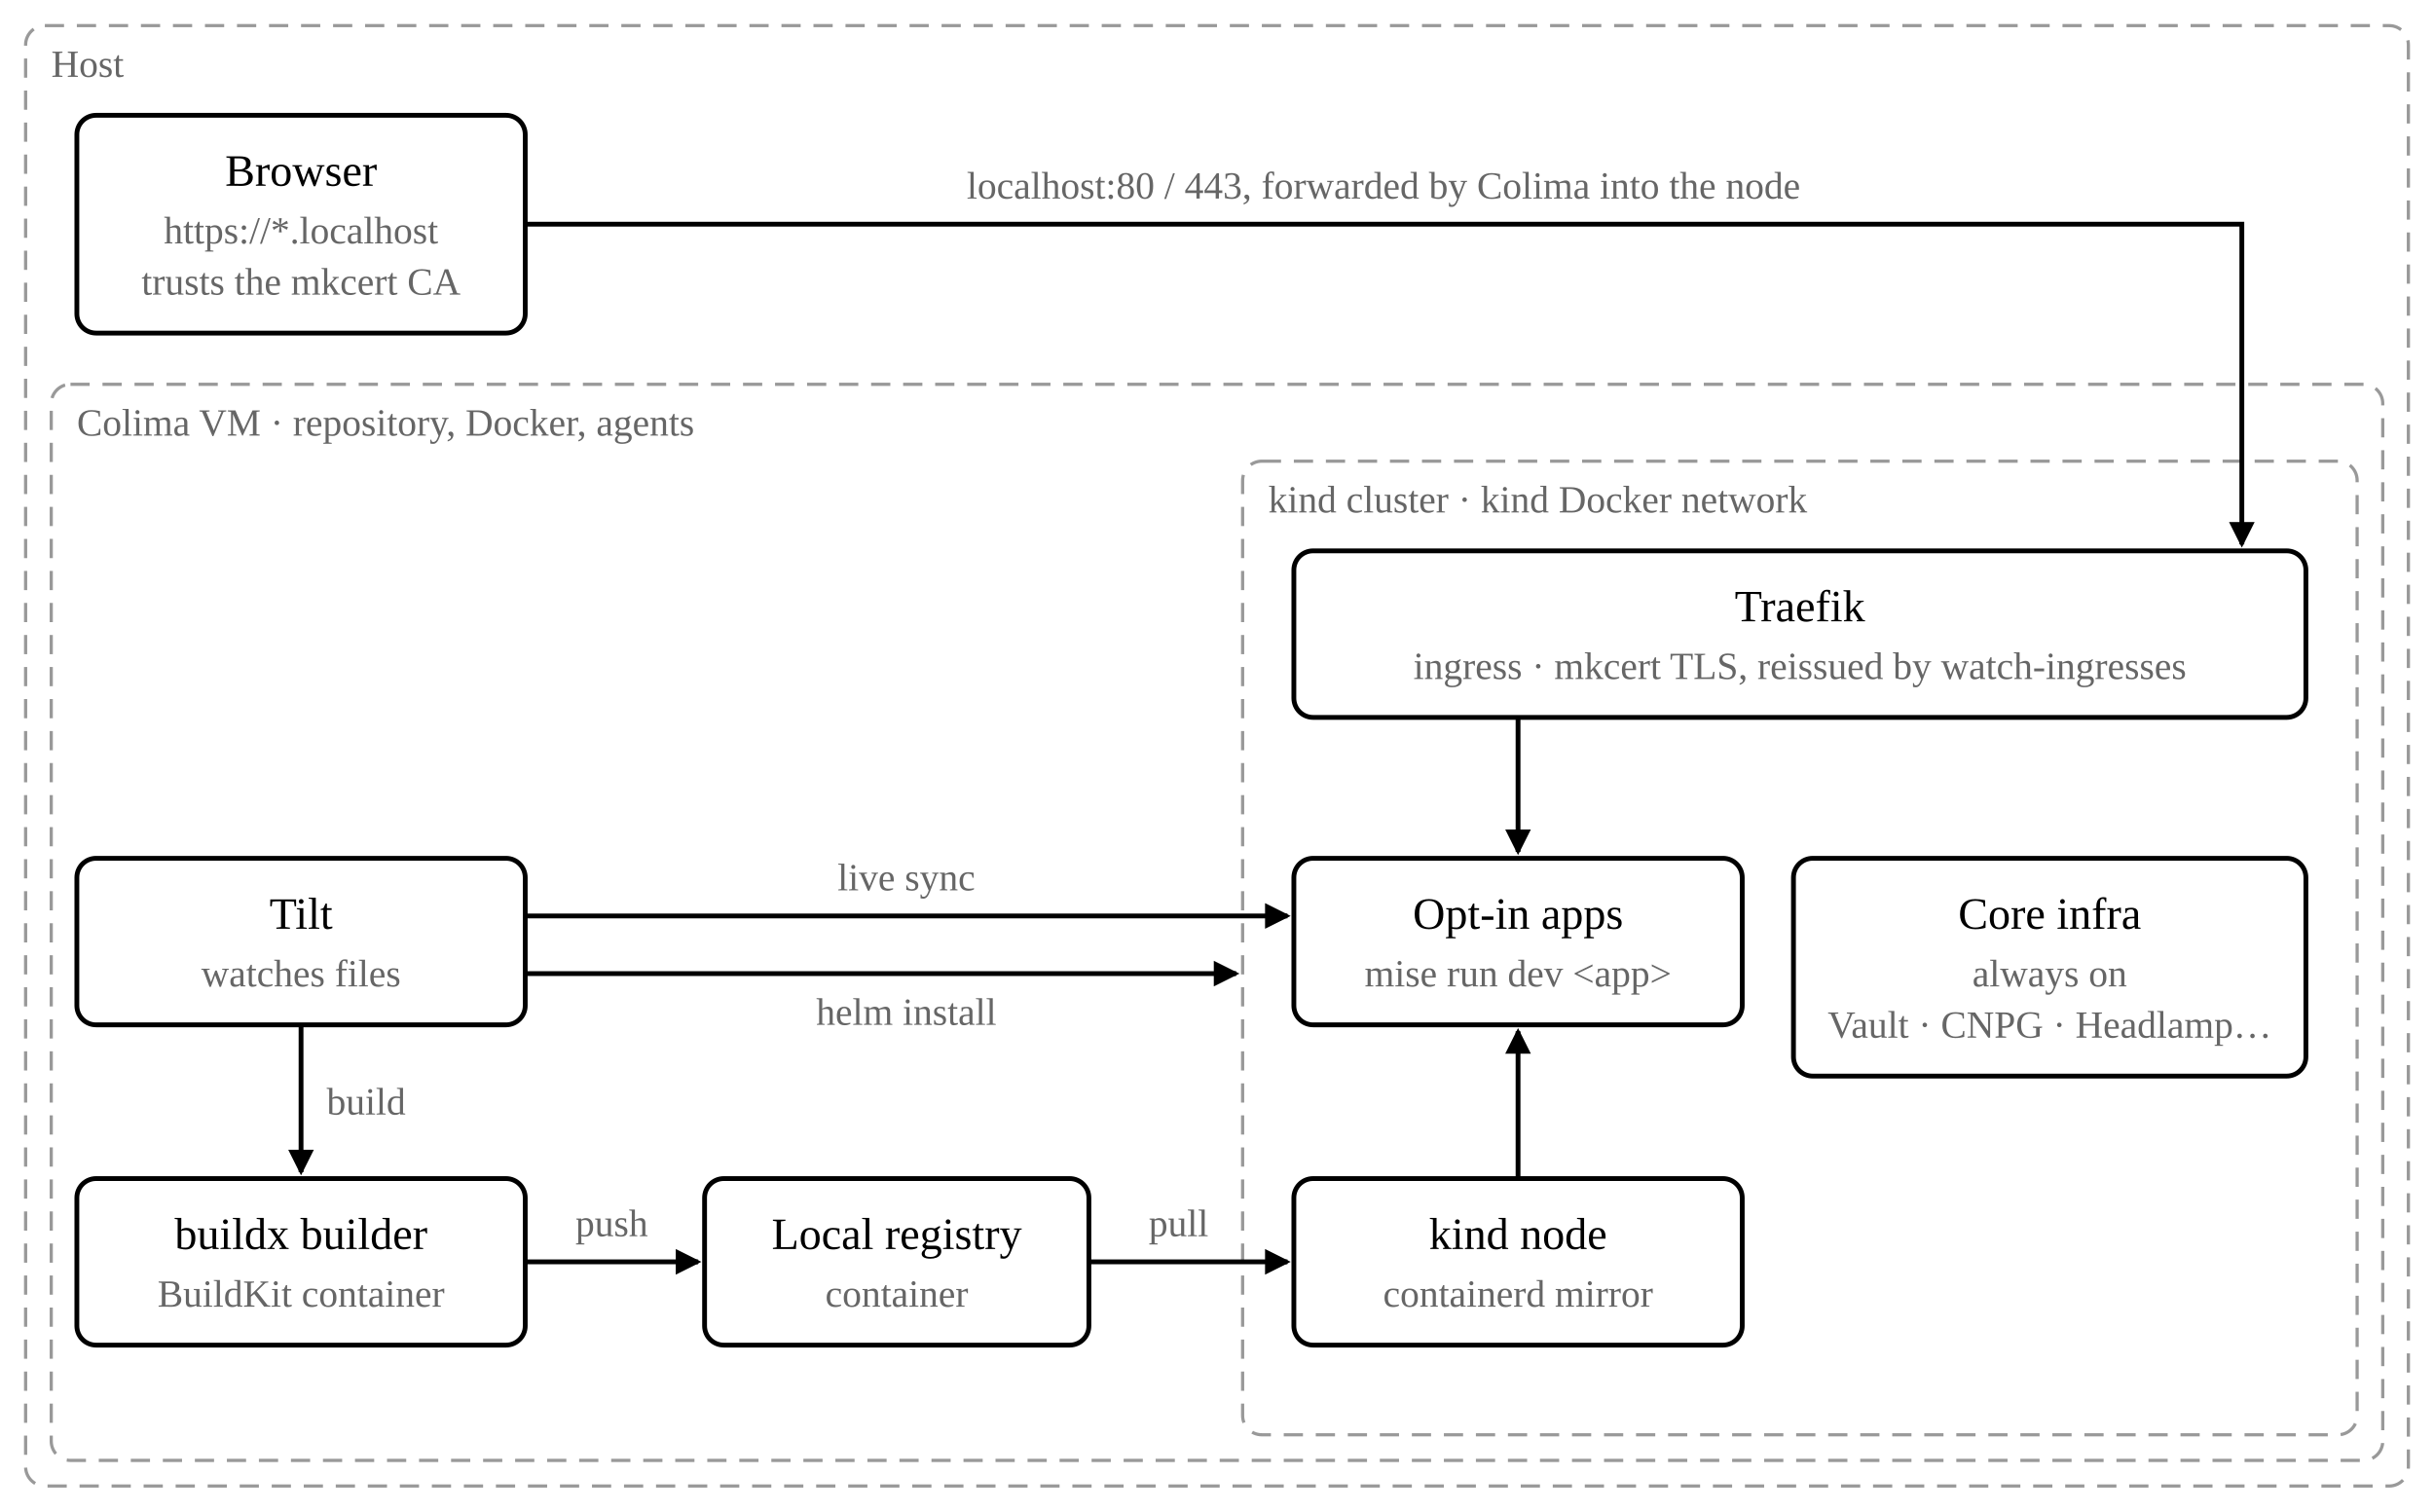
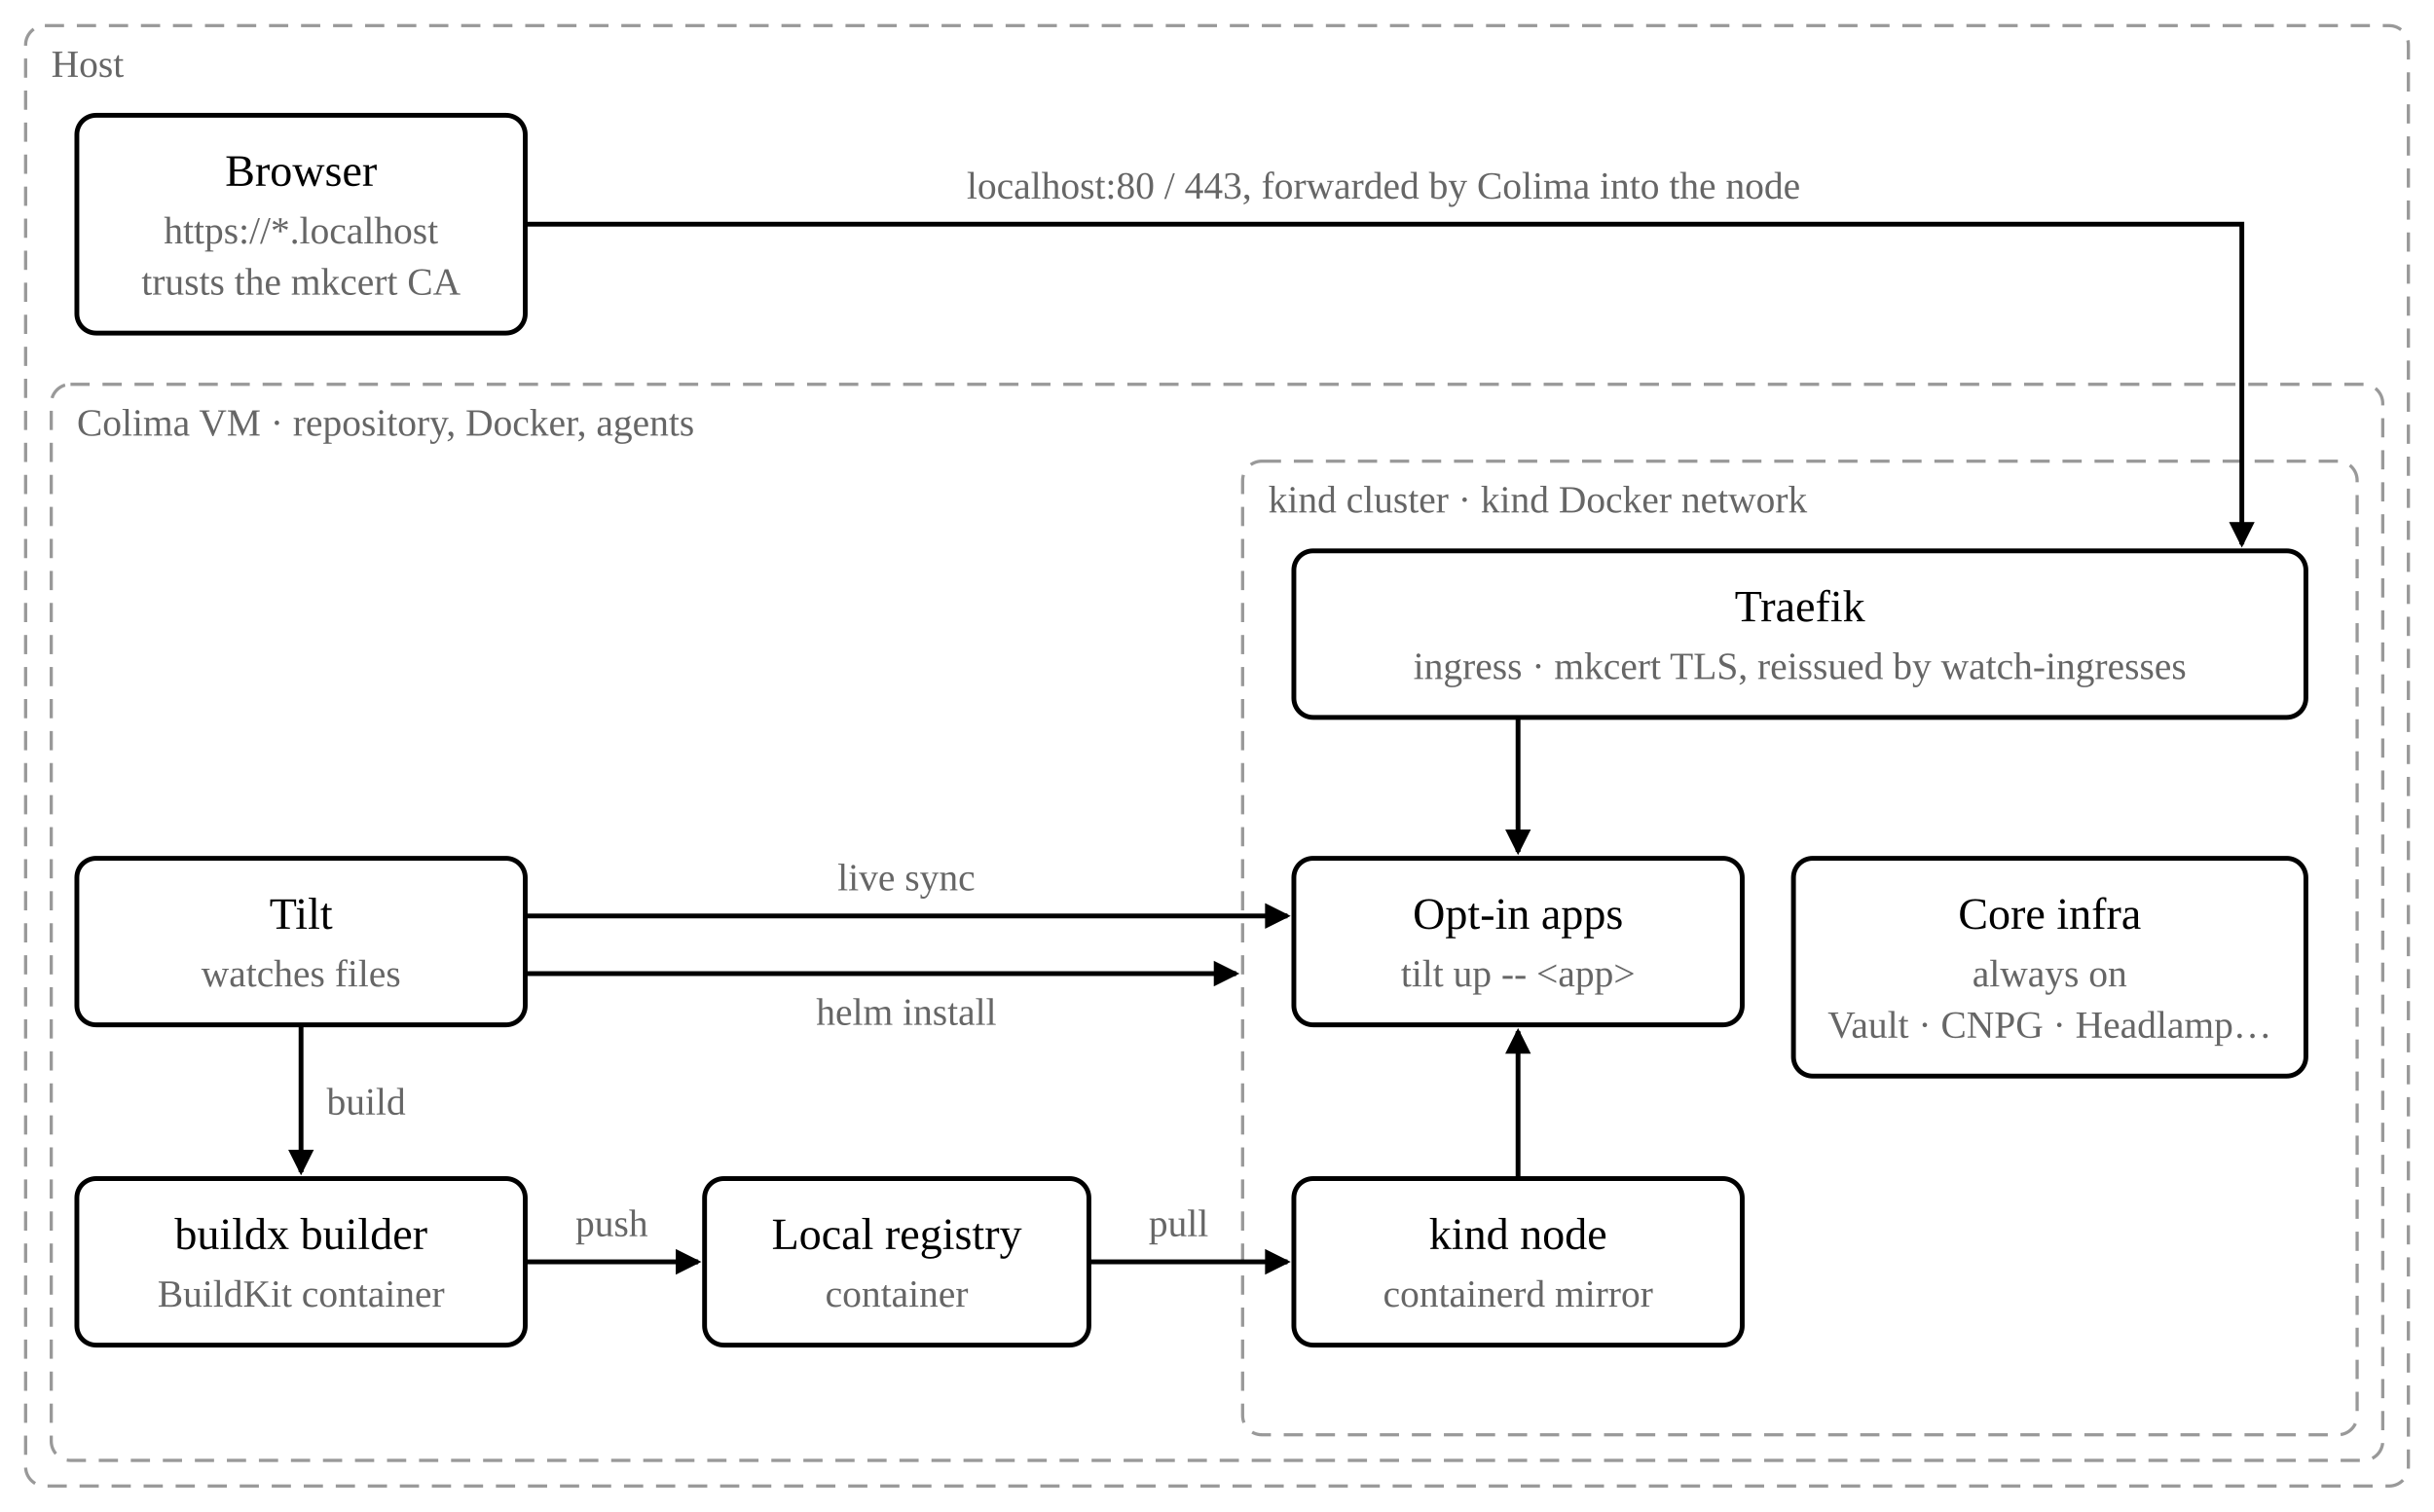
<svg xmlns="http://www.w3.org/2000/svg" aria-labelledby="local-development-title" role="img" viewBox="0 0 760 472">
  <style>.local-development-box{fill:none;stroke:currentColor;stroke-width:1.5}
.local-development-zone{fill:none;stroke:var(--md-default-fg-color--lighter,#999);stroke-dasharray:6 4}
.local-development-label,.local-development-small{font-family:var(--md-text-font-family,sans-serif);text-anchor:middle}
.local-development-label{fill:currentColor;font-size:14px}
.local-development-small{fill:var(--md-default-fg-color--light,#666);font-size:12px}
.local-development-start{text-anchor:start}
.local-development-line{fill:none;stroke:currentColor;stroke-width:1.5}
.local-development-head{fill:currentColor}</style>
  <defs>
    <marker id="local-development-arrow" markerHeight="8" markerUnits="userSpaceOnUse" markerWidth="8" orient="auto" refX="7" refY="4" viewBox="0 0 8 8">
      <path d="m0 0 8 4-8 4Z" class="local-development-head" />
    </marker>
  </defs>
  <rect width="744" height="456" x="8" y="8" class="local-development-zone" rx="6" />
  <text x="16" y="24" class="local-development-small local-development-start">Host</text>
  <rect width="728" height="336" x="16" y="120" class="local-development-zone" rx="6" />
  <text x="24" y="136" class="local-development-small local-development-start">Colima VM · repository, Docker, agents</text>
  <rect width="348" height="304" x="388" y="144" class="local-development-zone" rx="6" />
  <text x="396" y="160" class="local-development-small local-development-start">kind cluster · kind Docker network</text>
  <rect width="140" height="68" x="24" y="36" class="local-development-box" rx="6" />
  <text x="94" y="58" class="local-development-label">Browser</text>
  <text x="94" y="76" class="local-development-small">https://*.localhost</text>
  <text x="94" y="92" class="local-development-small">trusts the mkcert CA</text>
  <rect width="140" height="52" x="24" y="268" class="local-development-box" rx="6" />
  <text x="94" y="290" class="local-development-label">Tilt</text>
  <text x="94" y="308" class="local-development-small">watches files</text>
  <rect width="140" height="52" x="24" y="368" class="local-development-box" rx="6" />
  <text x="94" y="390" class="local-development-label">buildx builder</text>
  <text x="94" y="408" class="local-development-small">BuildKit container</text>
  <rect width="120" height="52" x="220" y="368" class="local-development-box" rx="6" />
  <text x="280" y="390" class="local-development-label">Local registry</text>
  <text x="280" y="408" class="local-development-small">container</text>
  <rect width="316" height="52" x="404" y="172" class="local-development-box" rx="6" />
  <text x="562" y="194" class="local-development-label">Traefik</text>
  <text x="562" y="212" class="local-development-small">ingress · mkcert TLS, reissued by watch-ingresses</text>
  <rect width="140" height="52" x="404" y="268" class="local-development-box" rx="6" />
  <text x="474" y="290" class="local-development-label">Opt-in apps</text>
-   <text x="474" y="308" class="local-development-small">mise run dev &lt;app&gt;</text>
+   <text x="474" y="308" class="local-development-small">tilt up -- &lt;app&gt;</text>
  <rect width="160" height="68" x="560" y="268" class="local-development-box" rx="6" />
  <text x="640" y="290" class="local-development-label">Core infra</text>
  <text x="640" y="308" class="local-development-small">always on</text>
  <text x="640" y="324" class="local-development-small">Vault · CNPG · Headlamp…</text>
  <rect width="140" height="52" x="404" y="368" class="local-development-box" rx="6" />
  <text x="474" y="390" class="local-development-label">kind node</text>
  <text x="474" y="408" class="local-development-small">containerd mirror</text>
  <g marker-end="url(#local-development-arrow)" class="local-development-line">
    <path d="M164 70h536v100" />
    <path d="M474 224v42" />
    <path d="M164 286h238" />
    <path d="M164 304h222" />
    <path d="M94 320v46" />
    <path d="M164 394h54" />
    <path d="M340 394h62" />
    <path d="M474 368v-46" />
  </g>
  <text x="432" y="62" class="local-development-small">localhost:80 / 443, forwarded by Colima into the node</text>
  <text x="283" y="278" class="local-development-small">live sync</text>
  <text x="283" y="320" class="local-development-small">helm install</text>
  <text x="102" y="348" class="local-development-small local-development-start">build</text>
  <text x="191" y="386" class="local-development-small">push</text>
  <text x="368" y="386" class="local-development-small">pull</text>
</svg>
